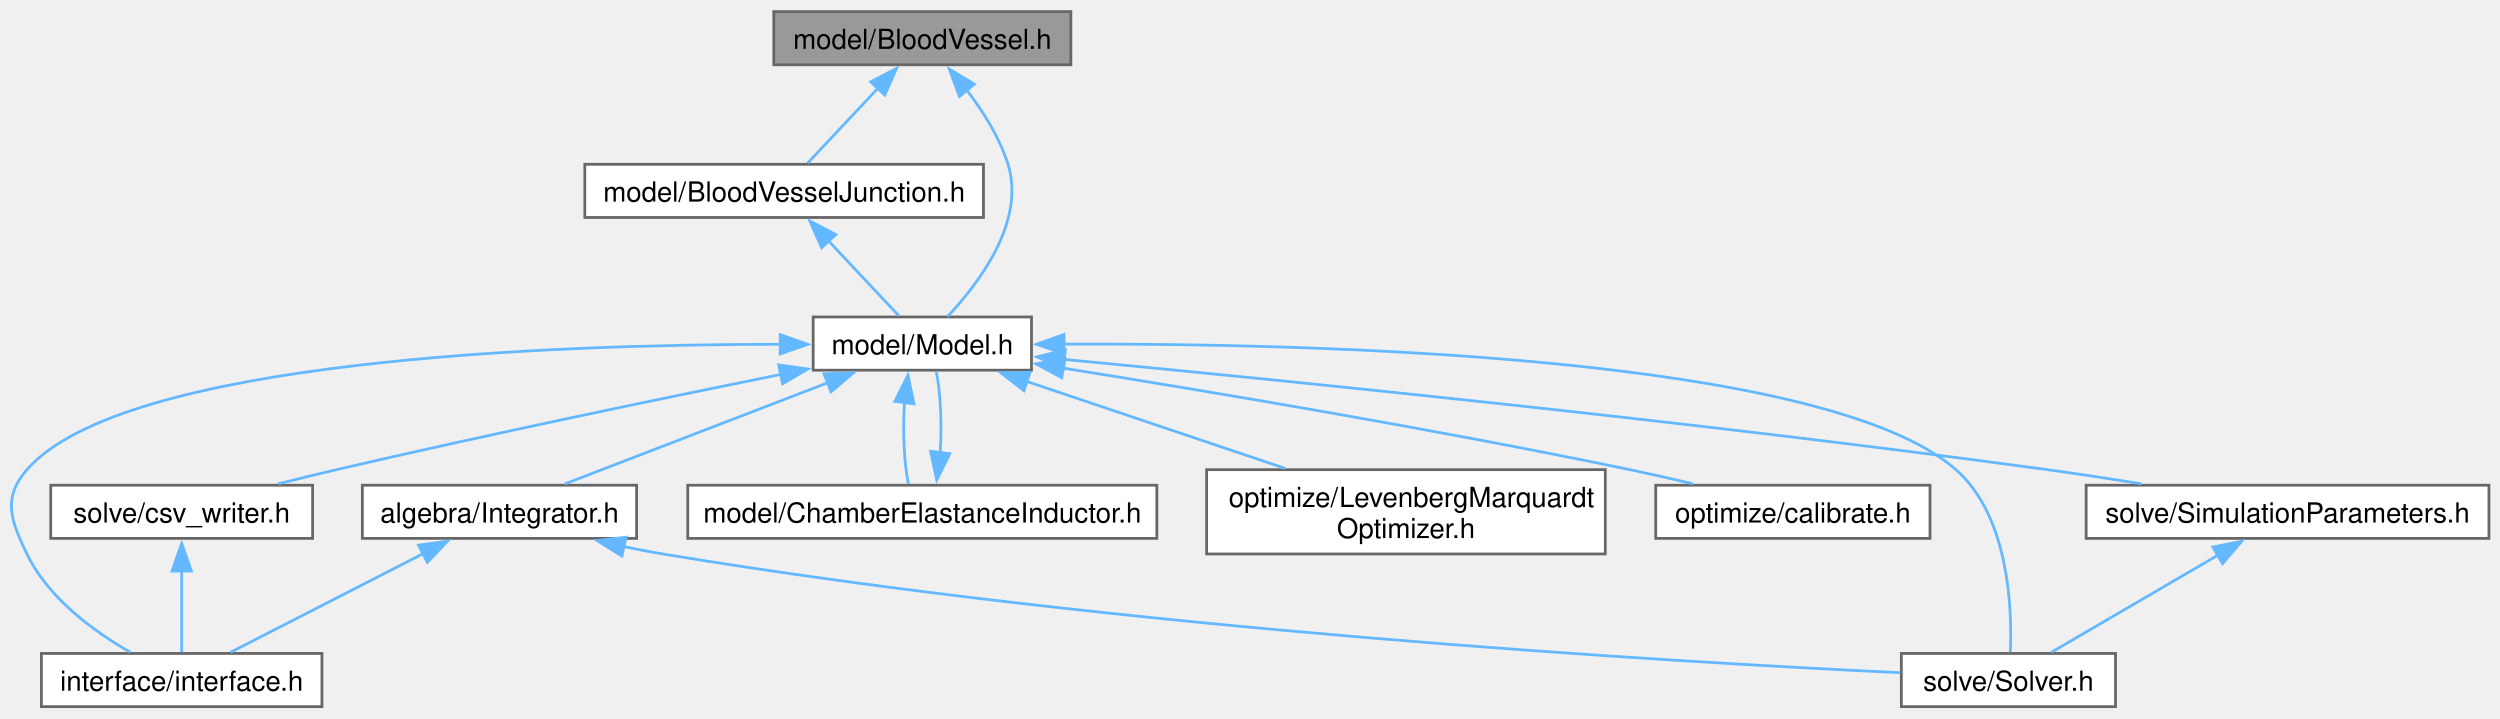
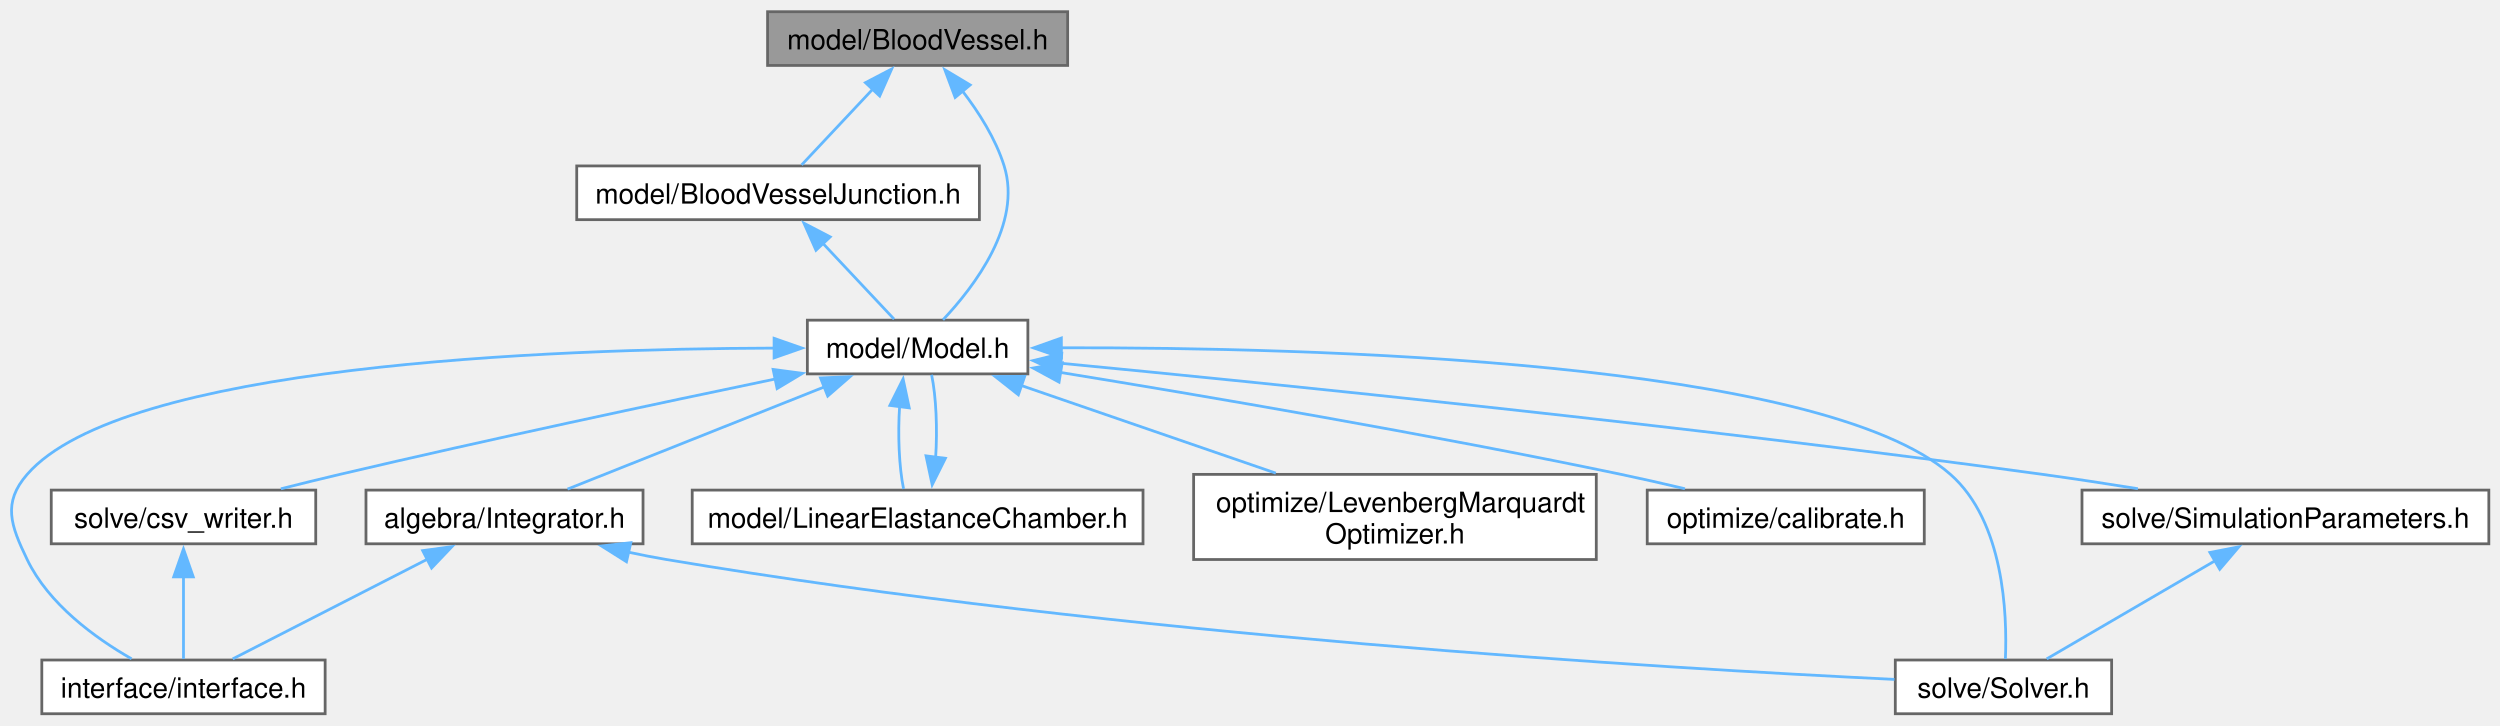
- <svg xmlns="http://www.w3.org/2000/svg" xmlns:xlink="http://www.w3.org/1999/xlink" width="905pt" height="260pt" viewBox="0.00 0.00 904.61 259.50">
+ <svg xmlns="http://www.w3.org/2000/svg" xmlns:xlink="http://www.w3.org/1999/xlink" width="896pt" height="260pt" viewBox="0.00 0.00 895.61 259.50">
  <g id="graph0" class="graph" transform="scale(1 1) rotate(0) translate(4 255.5)">
    <g id="Node000001" class="node">
      <g id="a_Node000001">
        <a xlink:title="model::BloodVessel source file">
-           <polygon fill="#999999" stroke="#666666" points="383.49,-251.5 275.99,-251.5 275.99,-232.25 383.49,-232.25 383.49,-251.5" />
-           <text text-anchor="middle" x="329.74" y="-238" font-family="Helvetica,sans-Serif" font-size="10.00">model/BloodVessel.h</text>
+           <polygon fill="#999999" stroke="#666666" points="378.48,-251.5 270.98,-251.5 270.98,-232.25 378.48,-232.25 378.48,-251.5" />
+           <text text-anchor="middle" x="324.73" y="-238" font-family="Helvetica,sans-Serif" font-size="10.00">model/BloodVessel.h</text>
        </a>
      </g>
    </g>
    <g id="Node000002" class="node">
      <g id="a_Node000002">
        <a xlink:href="_blood_vessel_junction_8h.html" target="_top" xlink:title="model::BloodVesselJunction source file">
-           <polygon fill="white" stroke="#666666" points="351.86,-196.25 207.61,-196.25 207.61,-177 351.86,-177 351.86,-196.25" />
-           <text text-anchor="middle" x="279.74" y="-182.75" font-family="Helvetica,sans-Serif" font-size="10.00">model/BloodVesselJunction.h</text>
+           <polygon fill="white" stroke="#666666" points="346.86,-196.25 202.61,-196.25 202.61,-177 346.86,-177 346.86,-196.25" />
+           <text text-anchor="middle" x="274.73" y="-182.75" font-family="Helvetica,sans-Serif" font-size="10.00">model/BloodVesselJunction.h</text>
        </a>
      </g>
    </g>
    <g id="edge1_Node000001_Node000002" class="edge">
      <g id="a_edge1_Node000001_Node000002">
        <a xlink:title=" ">
-           <path fill="none" stroke="#63b8ff" d="M313.7,-223.79C305.21,-214.75 295.13,-204.02 288.17,-196.61" />
-           <polygon fill="#63b8ff" stroke="#63b8ff" points="311.05,-226.08 320.44,-230.98 316.15,-221.29 311.05,-226.08" />
+           <path fill="none" stroke="#63b8ff" d="M308.69,-223.79C300.2,-214.75 290.13,-204.02 283.17,-196.61" />
+           <polygon fill="#63b8ff" stroke="#63b8ff" points="306.04,-226.08 315.44,-230.98 311.14,-221.29 306.04,-226.08" />
        </a>
      </g>
    </g>
    <g id="Node000003" class="node">
      <g id="a_Node000003">
        <a xlink:href="_model_8h.html" target="_top" xlink:title="model::Model source file">
-           <polygon fill="white" stroke="#666666" points="369.24,-141 290.24,-141 290.24,-121.75 369.24,-121.75 369.24,-141" />
-           <text text-anchor="middle" x="329.74" y="-127.5" font-family="Helvetica,sans-Serif" font-size="10.00">model/Model.h</text>
+           <polygon fill="white" stroke="#666666" points="364.23,-141 285.23,-141 285.23,-121.75 364.23,-121.75 364.23,-141" />
+           <text text-anchor="middle" x="324.73" y="-127.5" font-family="Helvetica,sans-Serif" font-size="10.00">model/Model.h</text>
        </a>
      </g>
    </g>
    <g id="edge16_Node000001_Node000003" class="edge">
      <g id="a_edge16_Node000001_Node000003">
        <a xlink:title=" ">
-           <path fill="none" stroke="#63b8ff" d="M345.74,-223.18C351.67,-215.48 357.68,-206 360.74,-196.25 367.22,-175.55 350.14,-153.12 338.83,-141.12" />
-           <polygon fill="#63b8ff" stroke="#63b8ff" points="343.19,-220.78 339.48,-230.71 348.57,-225.26 343.19,-220.78" />
+           <path fill="none" stroke="#63b8ff" d="M340.73,-223.18C346.66,-215.48 352.68,-206 355.73,-196.25 362.22,-175.55 345.13,-153.12 333.82,-141.12" />
+           <polygon fill="#63b8ff" stroke="#63b8ff" points="338.18,-220.78 334.47,-230.71 343.56,-225.26 338.18,-220.78" />
        </a>
      </g>
    </g>
    <g id="edge2_Node000002_Node000003" class="edge">
      <g id="a_edge2_Node000002_Node000003">
        <a xlink:title=" ">
-           <path fill="none" stroke="#63b8ff" d="M295.78,-168.54C304.26,-159.5 314.34,-148.77 321.3,-141.36" />
-           <polygon fill="#63b8ff" stroke="#63b8ff" points="293.32,-166.04 289.03,-175.73 298.42,-170.83 293.32,-166.04" />
+           <path fill="none" stroke="#63b8ff" d="M290.77,-168.54C299.26,-159.5 309.33,-148.77 316.3,-141.36" />
+           <polygon fill="#63b8ff" stroke="#63b8ff" points="288.32,-166.04 284.02,-175.73 293.42,-170.83 288.32,-166.04" />
        </a>
      </g>
    </g>
    <g id="Node000004" class="node">
      <g id="a_Node000004">
        <a xlink:href="_integrator_8h.html" target="_top" xlink:title="Integrator source file.">
          <polygon fill="white" stroke="#666666" points="226.36,-80.12 127.11,-80.12 127.11,-60.88 226.36,-60.88 226.36,-80.12" />
-           <text text-anchor="middle" x="176.74" y="-66.62" font-family="Helvetica,sans-Serif" font-size="10.00">algebra/Integrator.h</text>
+           <text text-anchor="middle" x="176.73" y="-66.62" font-family="Helvetica,sans-Serif" font-size="10.00">algebra/Integrator.h</text>
        </a>
      </g>
    </g>
    <g id="edge3_Node000003_Node000004" class="edge">
      <g id="a_edge3_Node000003_Node000004">
        <a xlink:title=" ">
-           <path fill="none" stroke="#63b8ff" d="M295.7,-117.28C266.72,-106.13 225.84,-90.4 200.33,-80.58" />
-           <polygon fill="#63b8ff" stroke="#63b8ff" points="294.16,-120.44 304.75,-120.76 296.68,-113.9 294.16,-120.44" />
+           <path fill="none" stroke="#63b8ff" d="M291.4,-117.12C263.3,-105.94 223.85,-90.24 199.31,-80.48" />
+           <polygon fill="#63b8ff" stroke="#63b8ff" points="289.94,-120.3 300.52,-120.75 292.53,-113.8 289.94,-120.3" />
        </a>
      </g>
    </g>
    <g id="Node000005" class="node">
      <g id="a_Node000005">
        <a xlink:href="interface_8h.html" target="_top" xlink:title="svZeroDSolver callable interface.">
-           <polygon fill="white" stroke="#666666" points="112.49,-19.25 10.99,-19.25 10.99,0 112.49,0 112.49,-19.25" />
-           <text text-anchor="middle" x="61.74" y="-5.75" font-family="Helvetica,sans-Serif" font-size="10.00">interface/interface.h</text>
+           <polygon fill="white" stroke="#666666" points="112.48,-19.25 10.98,-19.25 10.98,0 112.48,0 112.48,-19.25" />
+           <text text-anchor="middle" x="61.73" y="-5.75" font-family="Helvetica,sans-Serif" font-size="10.00">interface/interface.h</text>
        </a>
      </g>
    </g>
    <g id="edge6_Node000003_Node000005" class="edge">
      <g id="a_edge6_Node000003_Node000005">
        <a xlink:title=" ">
-           <path fill="none" stroke="#63b8ff" d="M278.47,-131.12C196.23,-131.09 40.49,-125.62 5.74,-85.75 -3.17,-75.53 -0.15,-67.46 5.74,-55.25 13.45,-39.23 30.02,-27.19 43.15,-19.67" />
-           <polygon fill="#63b8ff" stroke="#63b8ff" points="278.31,-134.62 288.3,-131.09 278.29,-127.62 278.31,-134.62" />
+           <path fill="none" stroke="#63b8ff" d="M273.38,-130.99C192.17,-130.74 39.79,-124.91 5.73,-85.75 -3.17,-75.52 -0.15,-67.46 5.73,-55.25 13.45,-39.23 30.02,-27.19 43.14,-19.67" />
+           <polygon fill="#63b8ff" stroke="#63b8ff" points="273.31,-134.49 283.31,-130.99 273.31,-127.49 273.31,-134.49" />
        </a>
      </g>
    </g>
    <g id="Node000006" class="node">
      <g id="a_Node000006">
        <a xlink:href="_solver_8h.html" target="_top" xlink:title="Solver source file.">
-           <polygon fill="white" stroke="#666666" points="761.49,-19.25 683.99,-19.25 683.99,0 761.49,0 761.49,-19.25" />
-           <text text-anchor="middle" x="722.74" y="-5.75" font-family="Helvetica,sans-Serif" font-size="10.00">solve/Solver.h</text>
+           <polygon fill="white" stroke="#666666" points="752.48,-19.25 674.98,-19.25 674.98,0 752.48,0 752.48,-19.25" />
+           <text text-anchor="middle" x="713.73" y="-5.75" font-family="Helvetica,sans-Serif" font-size="10.00">solve/Solver.h</text>
        </a>
      </g>
    </g>
    <g id="edge13_Node000003_Node000006" class="edge">
      <g id="a_edge13_Node000003_Node000006">
        <a xlink:title=" ">
-           <path fill="none" stroke="#63b8ff" d="M380.92,-131.18C471.95,-131.52 656.85,-126.95 703.74,-85.75 722.94,-68.88 724.1,-35.67 723.43,-19.67" />
-           <polygon fill="#63b8ff" stroke="#63b8ff" points="381.04,-127.68 371.02,-131.12 381,-134.68 381.04,-127.68" />
+           <path fill="none" stroke="#63b8ff" d="M376.05,-131.1C466.35,-131.29 648.48,-126.44 694.73,-85.75 713.92,-68.87 715.09,-35.66 714.42,-19.66" />
+           <polygon fill="#63b8ff" stroke="#63b8ff" points="376.25,-127.6 366.24,-131.06 376.22,-134.6 376.25,-127.6" />
        </a>
      </g>
    </g>
    <g id="Node000007" class="node">
      <g id="a_Node000007">
-         <a xlink:href="_chamber_elastance_inductor_8h.html" target="_top" xlink:title="model::ChamberElastanceInductor source file">
-           <polygon fill="white" stroke="#666666" points="414.61,-80.12 244.86,-80.12 244.86,-60.88 414.61,-60.88 414.61,-80.12" />
-           <text text-anchor="middle" x="329.74" y="-66.62" font-family="Helvetica,sans-Serif" font-size="10.00">model/ChamberElastanceInductor.h</text>
+         <a xlink:href="_linear_elastance_chamber_8h.html" target="_top" xlink:title="model::LinearElastanceChamber source file">
+           <polygon fill="white" stroke="#666666" points="405.48,-80.12 243.98,-80.12 243.98,-60.88 405.48,-60.88 405.48,-80.12" />
+           <text text-anchor="middle" x="324.73" y="-66.62" font-family="Helvetica,sans-Serif" font-size="10.00">model/LinearElastanceChamber.h</text>
        </a>
      </g>
    </g>
    <g id="edge7_Node000003_Node000007" class="edge">
      <g id="a_edge7_Node000003_Node000007">
        <a xlink:title=" ">
-           <path fill="none" stroke="#63b8ff" d="M323.3,-110.28C322.6,-100.17 323.07,-88.42 324.71,-80.53" />
-           <polygon fill="#63b8ff" stroke="#63b8ff" points="319.79,-110.46 324.53,-119.93 326.73,-109.57 319.79,-110.46" />
+           <path fill="none" stroke="#63b8ff" d="M318.29,-110.28C317.6,-100.17 318.07,-88.42 319.7,-80.53" />
+           <polygon fill="#63b8ff" stroke="#63b8ff" points="314.79,-110.46 319.53,-119.93 321.73,-109.57 314.79,-110.46" />
        </a>
      </g>
    </g>
    <g id="Node000008" class="node">
      <g id="a_Node000008">
        <a xlink:href="_levenberg_marquardt_optimizer_8h.html" target="_top" xlink:title="opt::LevenbergMarquardtOptimizer source file">
-           <polygon fill="white" stroke="#666666" points="576.86,-85.75 432.61,-85.75 432.61,-55.25 576.86,-55.25 576.86,-85.75" />
-           <text text-anchor="start" x="440.61" y="-72.25" font-family="Helvetica,sans-Serif" font-size="10.00">optimize/LevenbergMarquardt</text>
-           <text text-anchor="middle" x="504.74" y="-61" font-family="Helvetica,sans-Serif" font-size="10.00">Optimizer.h</text>
+           <polygon fill="white" stroke="#666666" points="567.86,-85.75 423.61,-85.75 423.61,-55.25 567.86,-55.25 567.86,-85.75" />
+           <text text-anchor="start" x="431.61" y="-72.25" font-family="Helvetica,sans-Serif" font-size="10.00">optimize/LevenbergMarquardt</text>
+           <text text-anchor="middle" x="495.73" y="-61" font-family="Helvetica,sans-Serif" font-size="10.00">Optimizer.h</text>
        </a>
      </g>
    </g>
    <g id="edge9_Node000003_Node000008" class="edge">
      <g id="a_edge9_Node000003_Node000008">
        <a xlink:title=" ">
-           <path fill="none" stroke="#63b8ff" d="M367.45,-117.69C394.95,-108.44 432.27,-95.88 461.06,-86.19" />
-           <polygon fill="#63b8ff" stroke="#63b8ff" points="366.49,-114.32 358.13,-120.82 368.72,-120.95 366.49,-114.32" />
+           <path fill="none" stroke="#63b8ff" d="M361.94,-117.56C388.77,-108.32 425.04,-95.84 453.05,-86.19" />
+           <polygon fill="#63b8ff" stroke="#63b8ff" points="360.82,-114.25 352.51,-120.81 363.1,-120.87 360.82,-114.25" />
        </a>
      </g>
    </g>
    <g id="Node000009" class="node">
      <g id="a_Node000009">
        <a xlink:href="calibrate_8h.html" target="_top" xlink:title="opt::calibrate source file">
-           <polygon fill="white" stroke="#666666" points="694.36,-80.12 595.11,-80.12 595.11,-60.88 694.36,-60.88 694.36,-80.12" />
-           <text text-anchor="middle" x="644.74" y="-66.62" font-family="Helvetica,sans-Serif" font-size="10.00">optimize/calibrate.h</text>
+           <polygon fill="white" stroke="#666666" points="685.36,-80.12 586.11,-80.12 586.11,-60.88 685.36,-60.88 685.36,-80.12" />
+           <text text-anchor="middle" x="635.73" y="-66.62" font-family="Helvetica,sans-Serif" font-size="10.00">optimize/calibrate.h</text>
        </a>
      </g>
    </g>
    <g id="edge10_Node000003_Node000009" class="edge">
      <g id="a_edge10_Node000003_Node000009">
        <a xlink:title=" ">
-           <path fill="none" stroke="#63b8ff" d="M380.56,-122.51C432.35,-114.25 514.9,-100.46 585.74,-85.75 593.16,-84.21 601.08,-82.4 608.62,-80.61" />
-           <polygon fill="#63b8ff" stroke="#63b8ff" points="380.18,-119.02 370.85,-124.04 381.28,-125.94 380.18,-119.02" />
+           <path fill="none" stroke="#63b8ff" d="M375.64,-122.31C426.67,-114 507.39,-100.25 576.73,-85.75 584.16,-84.2 592.07,-82.39 599.62,-80.6" />
+           <polygon fill="#63b8ff" stroke="#63b8ff" points="375.4,-118.8 366.09,-123.85 376.52,-125.71 375.4,-118.8" />
        </a>
      </g>
    </g>
    <g id="Node000010" class="node">
      <g id="a_Node000010">
        <a xlink:href="_simulation_parameters_8h.html" target="_top" xlink:title="Source file to read simulation configuration.">
-           <polygon fill="white" stroke="#666666" points="896.61,-80.12 750.86,-80.12 750.86,-60.88 896.61,-60.88 896.61,-80.12" />
-           <text text-anchor="middle" x="823.74" y="-66.62" font-family="Helvetica,sans-Serif" font-size="10.00">solve/SimulationParameters.h</text>
+           <polygon fill="white" stroke="#666666" points="887.61,-80.12 741.86,-80.12 741.86,-60.88 887.61,-60.88 887.61,-80.12" />
+           <text text-anchor="middle" x="814.73" y="-66.62" font-family="Helvetica,sans-Serif" font-size="10.00">solve/SimulationParameters.h</text>
        </a>
      </g>
    </g>
    <g id="edge11_Node000003_Node000010" class="edge">
      <g id="a_edge11_Node000003_Node000010">
        <a xlink:title=" ">
-           <path fill="none" stroke="#63b8ff" d="M380.99,-125.64C458.26,-118.3 609.12,-103.18 736.74,-85.75 747.81,-84.24 759.64,-82.43 770.89,-80.62" />
-           <polygon fill="#63b8ff" stroke="#63b8ff" points="380.82,-122.14 371.19,-126.56 381.48,-129.11 380.82,-122.14" />
+           <path fill="none" stroke="#63b8ff" d="M375.78,-125.58C452.38,-118.2 601.53,-103.06 727.73,-85.75 738.8,-84.23 750.63,-82.42 761.89,-80.61" />
+           <polygon fill="#63b8ff" stroke="#63b8ff" points="375.7,-122.07 366.08,-126.51 376.37,-129.04 375.7,-122.07" />
        </a>
      </g>
    </g>
    <g id="Node000011" class="node">
      <g id="a_Node000011">
        <a xlink:href="csv__writer_8h.html" target="_top" xlink:title="csv_writer source file">
          <polygon fill="white" stroke="#666666" points="109.11,-80.12 14.36,-80.12 14.36,-60.88 109.11,-60.88 109.11,-80.12" />
-           <text text-anchor="middle" x="61.74" y="-66.62" font-family="Helvetica,sans-Serif" font-size="10.00">solve/csv_writer.h</text>
+           <text text-anchor="middle" x="61.73" y="-66.62" font-family="Helvetica,sans-Serif" font-size="10.00">solve/csv_writer.h</text>
        </a>
      </g>
    </g>
    <g id="edge14_Node000003_Node000011" class="edge">
      <g id="a_edge14_Node000003_Node000011">
        <a xlink:title=" ">
-           <path fill="none" stroke="#63b8ff" d="M278.74,-120.26C235.72,-111.58 172.55,-98.49 117.74,-85.75 110.9,-84.16 103.61,-82.37 96.63,-80.62" />
-           <polygon fill="#63b8ff" stroke="#63b8ff" points="277.79,-123.64 288.29,-122.18 279.17,-116.78 277.79,-123.64" />
+           <path fill="none" stroke="#63b8ff" d="M273.91,-119.96C231.93,-111.23 170.84,-98.23 117.73,-85.75 110.89,-84.14 103.61,-82.35 96.63,-80.59" />
+           <polygon fill="#63b8ff" stroke="#63b8ff" points="272.97,-123.34 283.47,-121.95 274.39,-116.49 272.97,-123.34" />
        </a>
      </g>
    </g>
    <g id="edge4_Node000004_Node000005" class="edge">
      <g id="a_edge4_Node000004_Node000005">
        <a xlink:title=" ">
-           <path fill="none" stroke="#63b8ff" d="M149.05,-55.33C127.39,-44.24 97.92,-29.15 79.37,-19.65" />
-           <polygon fill="#63b8ff" stroke="#63b8ff" points="147.43,-58.43 157.92,-59.87 150.62,-52.2 147.43,-58.43" />
+           <path fill="none" stroke="#63b8ff" d="M149.04,-55.33C127.38,-44.24 97.92,-29.15 79.36,-19.65" />
+           <polygon fill="#63b8ff" stroke="#63b8ff" points="147.42,-58.43 157.92,-59.87 150.61,-52.2 147.42,-58.43" />
        </a>
      </g>
    </g>
    <g id="edge5_Node000004_Node000006" class="edge">
      <g id="a_edge5_Node000004_Node000006">
        <a xlink:title=" ">
-           <path fill="none" stroke="#63b8ff" d="M221.55,-57.96C226.32,-56.94 231.12,-56.02 235.74,-55.25 400.95,-27.88 600.69,-16.19 683.67,-12.27" />
-           <polygon fill="#63b8ff" stroke="#63b8ff" points="221.03,-54.49 212.05,-60.1 222.57,-61.32 221.03,-54.49" />
+           <path fill="none" stroke="#63b8ff" d="M221.18,-57.87C225.74,-56.89 230.31,-55.99 234.73,-55.25 396.77,-27.95 592.67,-16.25 674.67,-12.3" />
+           <polygon fill="#63b8ff" stroke="#63b8ff" points="220.43,-54.45 211.46,-60.1 221.99,-61.28 220.43,-54.45" />
        </a>
      </g>
    </g>
    <g id="edge8_Node000007_Node000003" class="edge">
      <g id="a_edge8_Node000007_Node000003">
        <a xlink:title=" ">
-           <path fill="none" stroke="#63b8ff" d="M336.18,-91.7C336.87,-101.82 336.39,-113.57 334.74,-121.43" />
-           <polygon fill="#63b8ff" stroke="#63b8ff" points="339.68,-91.51 334.95,-82.03 332.74,-92.39 339.68,-91.51" />
+           <path fill="none" stroke="#63b8ff" d="M331.18,-91.7C331.86,-101.82 331.39,-113.57 329.74,-121.43" />
+           <polygon fill="#63b8ff" stroke="#63b8ff" points="334.68,-91.51 329.95,-82.03 327.74,-92.39 334.68,-91.51" />
        </a>
      </g>
    </g>
    <g id="edge12_Node000010_Node000006" class="edge">
      <g id="a_edge12_Node000010_Node000006">
        <a xlink:title=" ">
-           <path fill="none" stroke="#63b8ff" d="M798.63,-54.87C779.69,-43.82 754.29,-29.02 738.22,-19.65" />
-           <polygon fill="#63b8ff" stroke="#63b8ff" points="796.69,-57.78 807.09,-59.8 800.21,-51.74 796.69,-57.78" />
+           <path fill="none" stroke="#63b8ff" d="M789.63,-54.87C770.68,-43.82 745.29,-29.02 729.21,-19.65" />
+           <polygon fill="#63b8ff" stroke="#63b8ff" points="787.68,-57.78 798.08,-59.8 791.21,-51.74 787.68,-57.78" />
        </a>
      </g>
    </g>
    <g id="edge15_Node000011_Node000005" class="edge">
      <g id="a_edge15_Node000011_Node000005">
        <a xlink:title=" ">
-           <path fill="none" stroke="#63b8ff" d="M61.74,-49.07C61.74,-39.04 61.74,-27.46 61.74,-19.65" />
-           <polygon fill="#63b8ff" stroke="#63b8ff" points="58.24,-49.04 61.74,-59.04 65.24,-49.04 58.24,-49.04" />
+           <path fill="none" stroke="#63b8ff" d="M61.73,-49.07C61.73,-39.04 61.73,-27.46 61.73,-19.65" />
+           <polygon fill="#63b8ff" stroke="#63b8ff" points="58.23,-49.04 61.73,-59.04 65.23,-49.04 58.23,-49.04" />
        </a>
      </g>
    </g>
  </g>
</svg>
